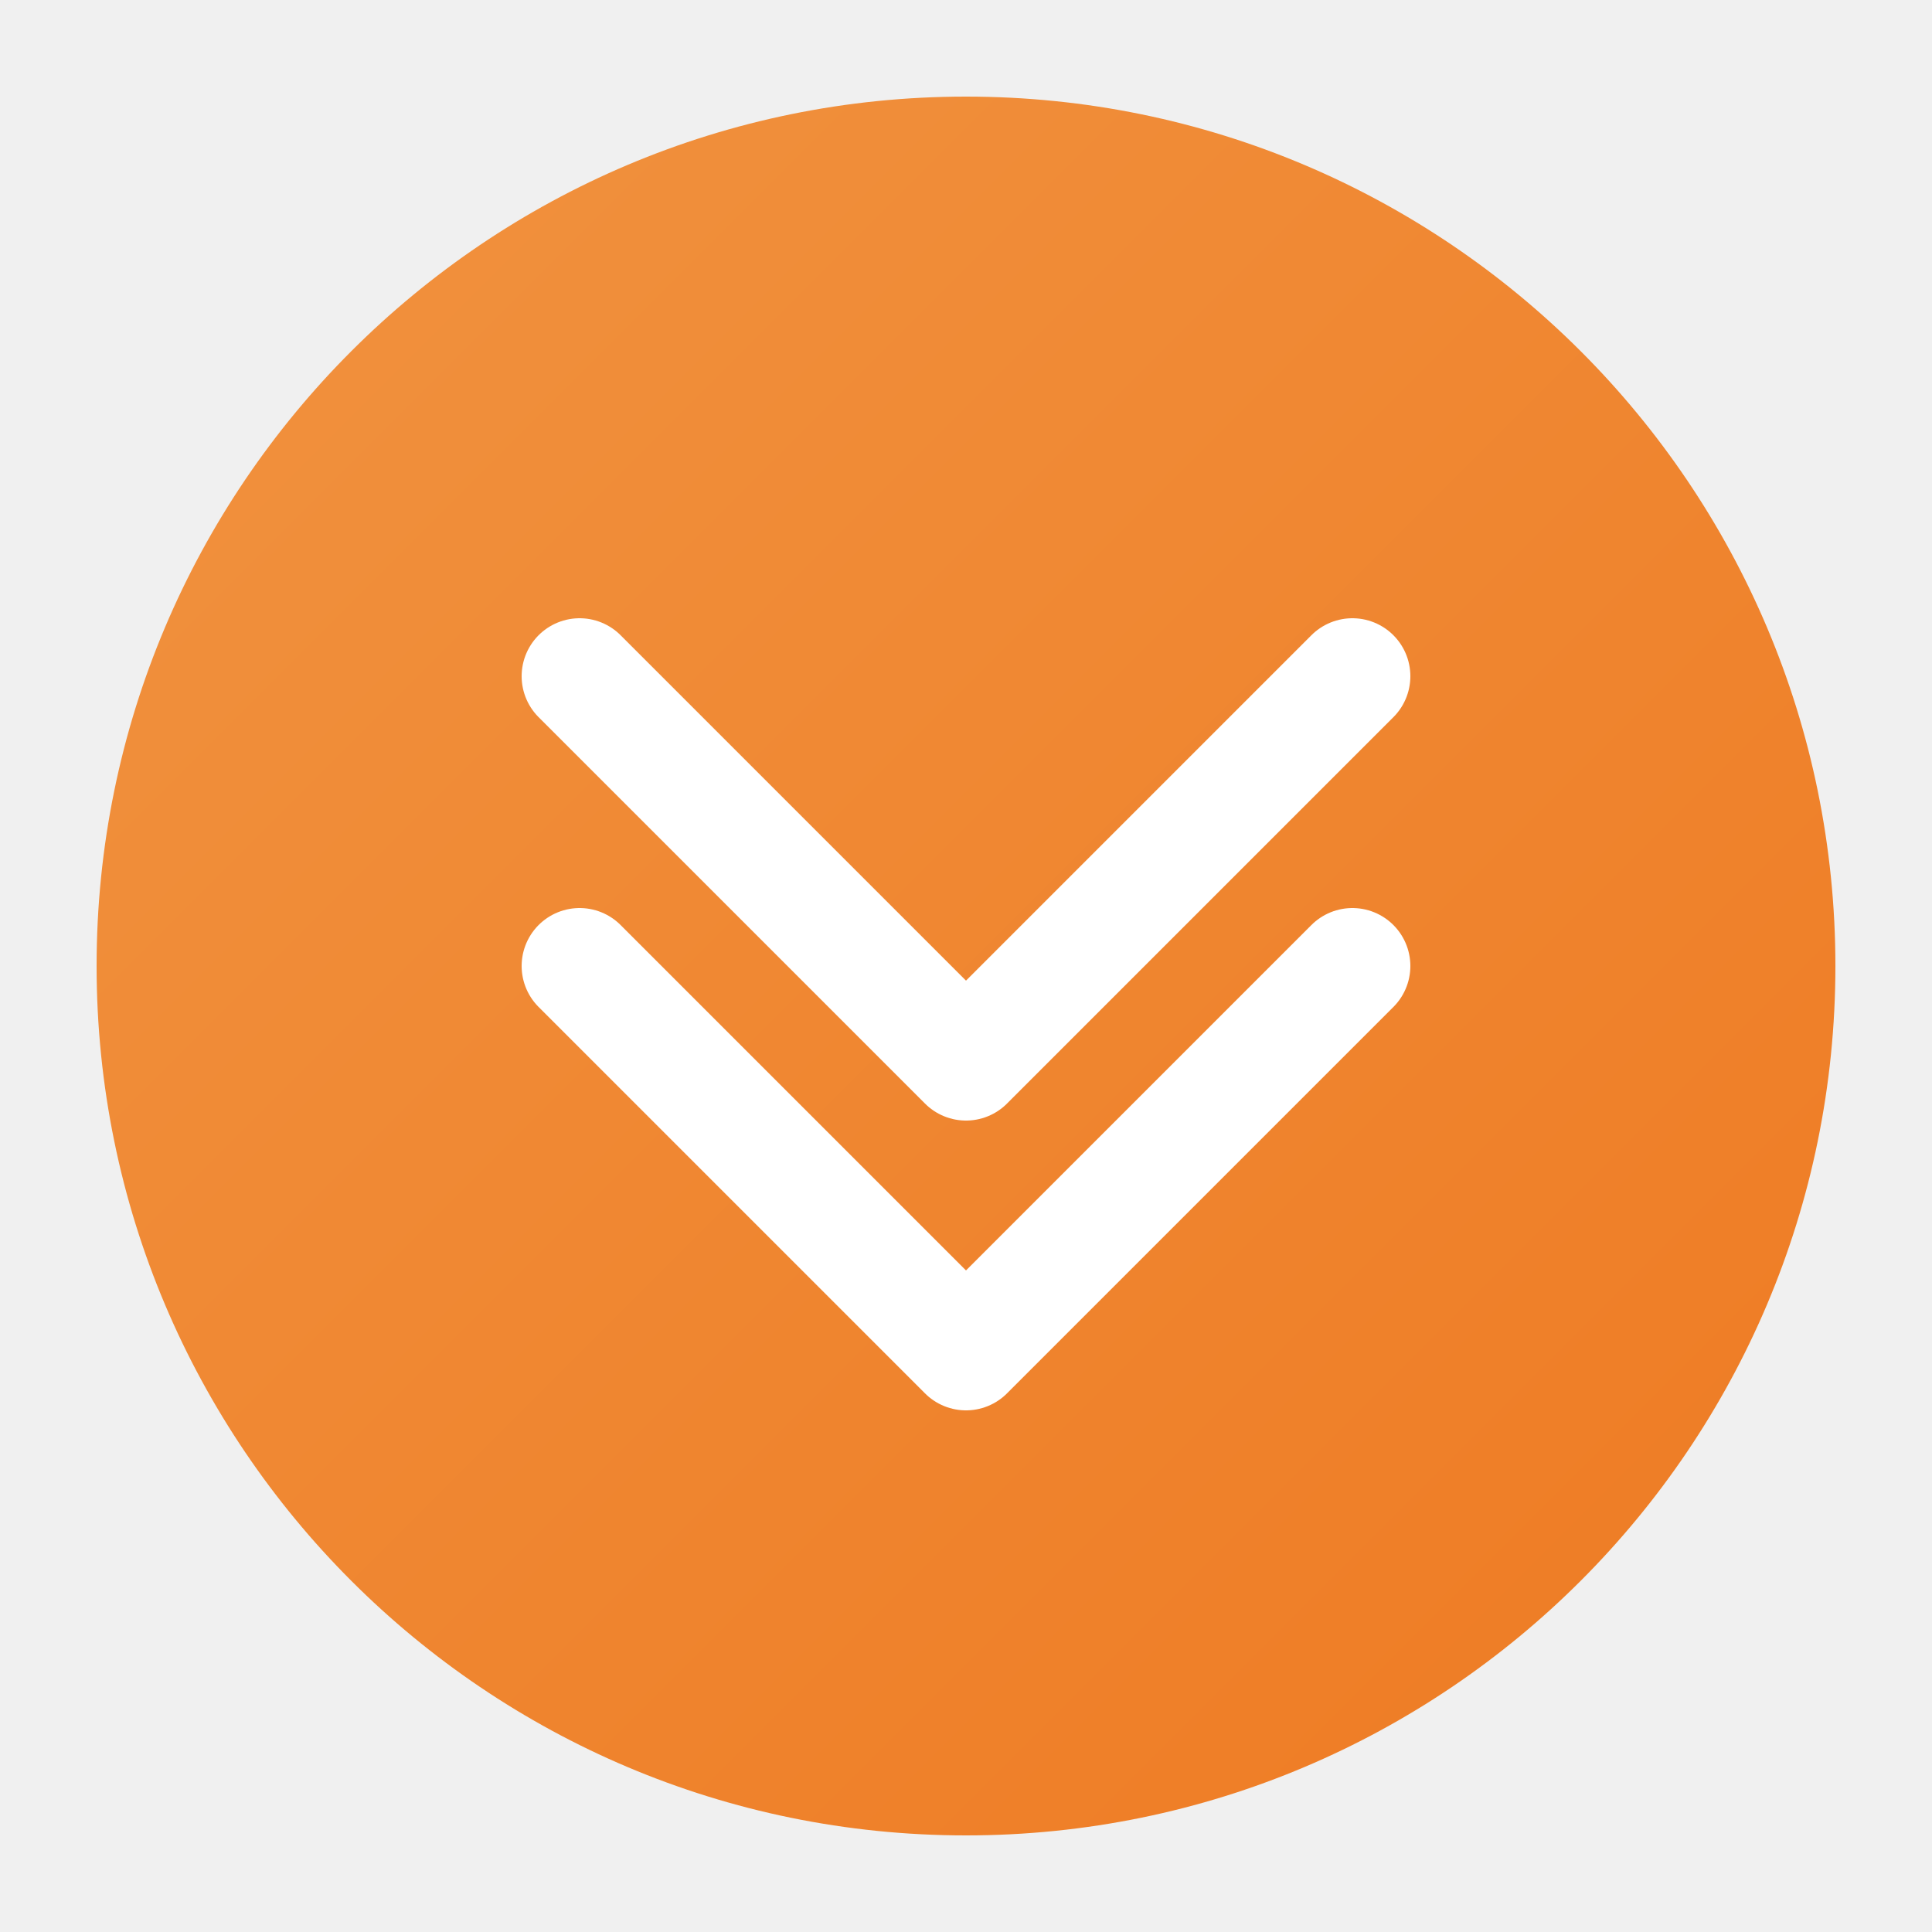
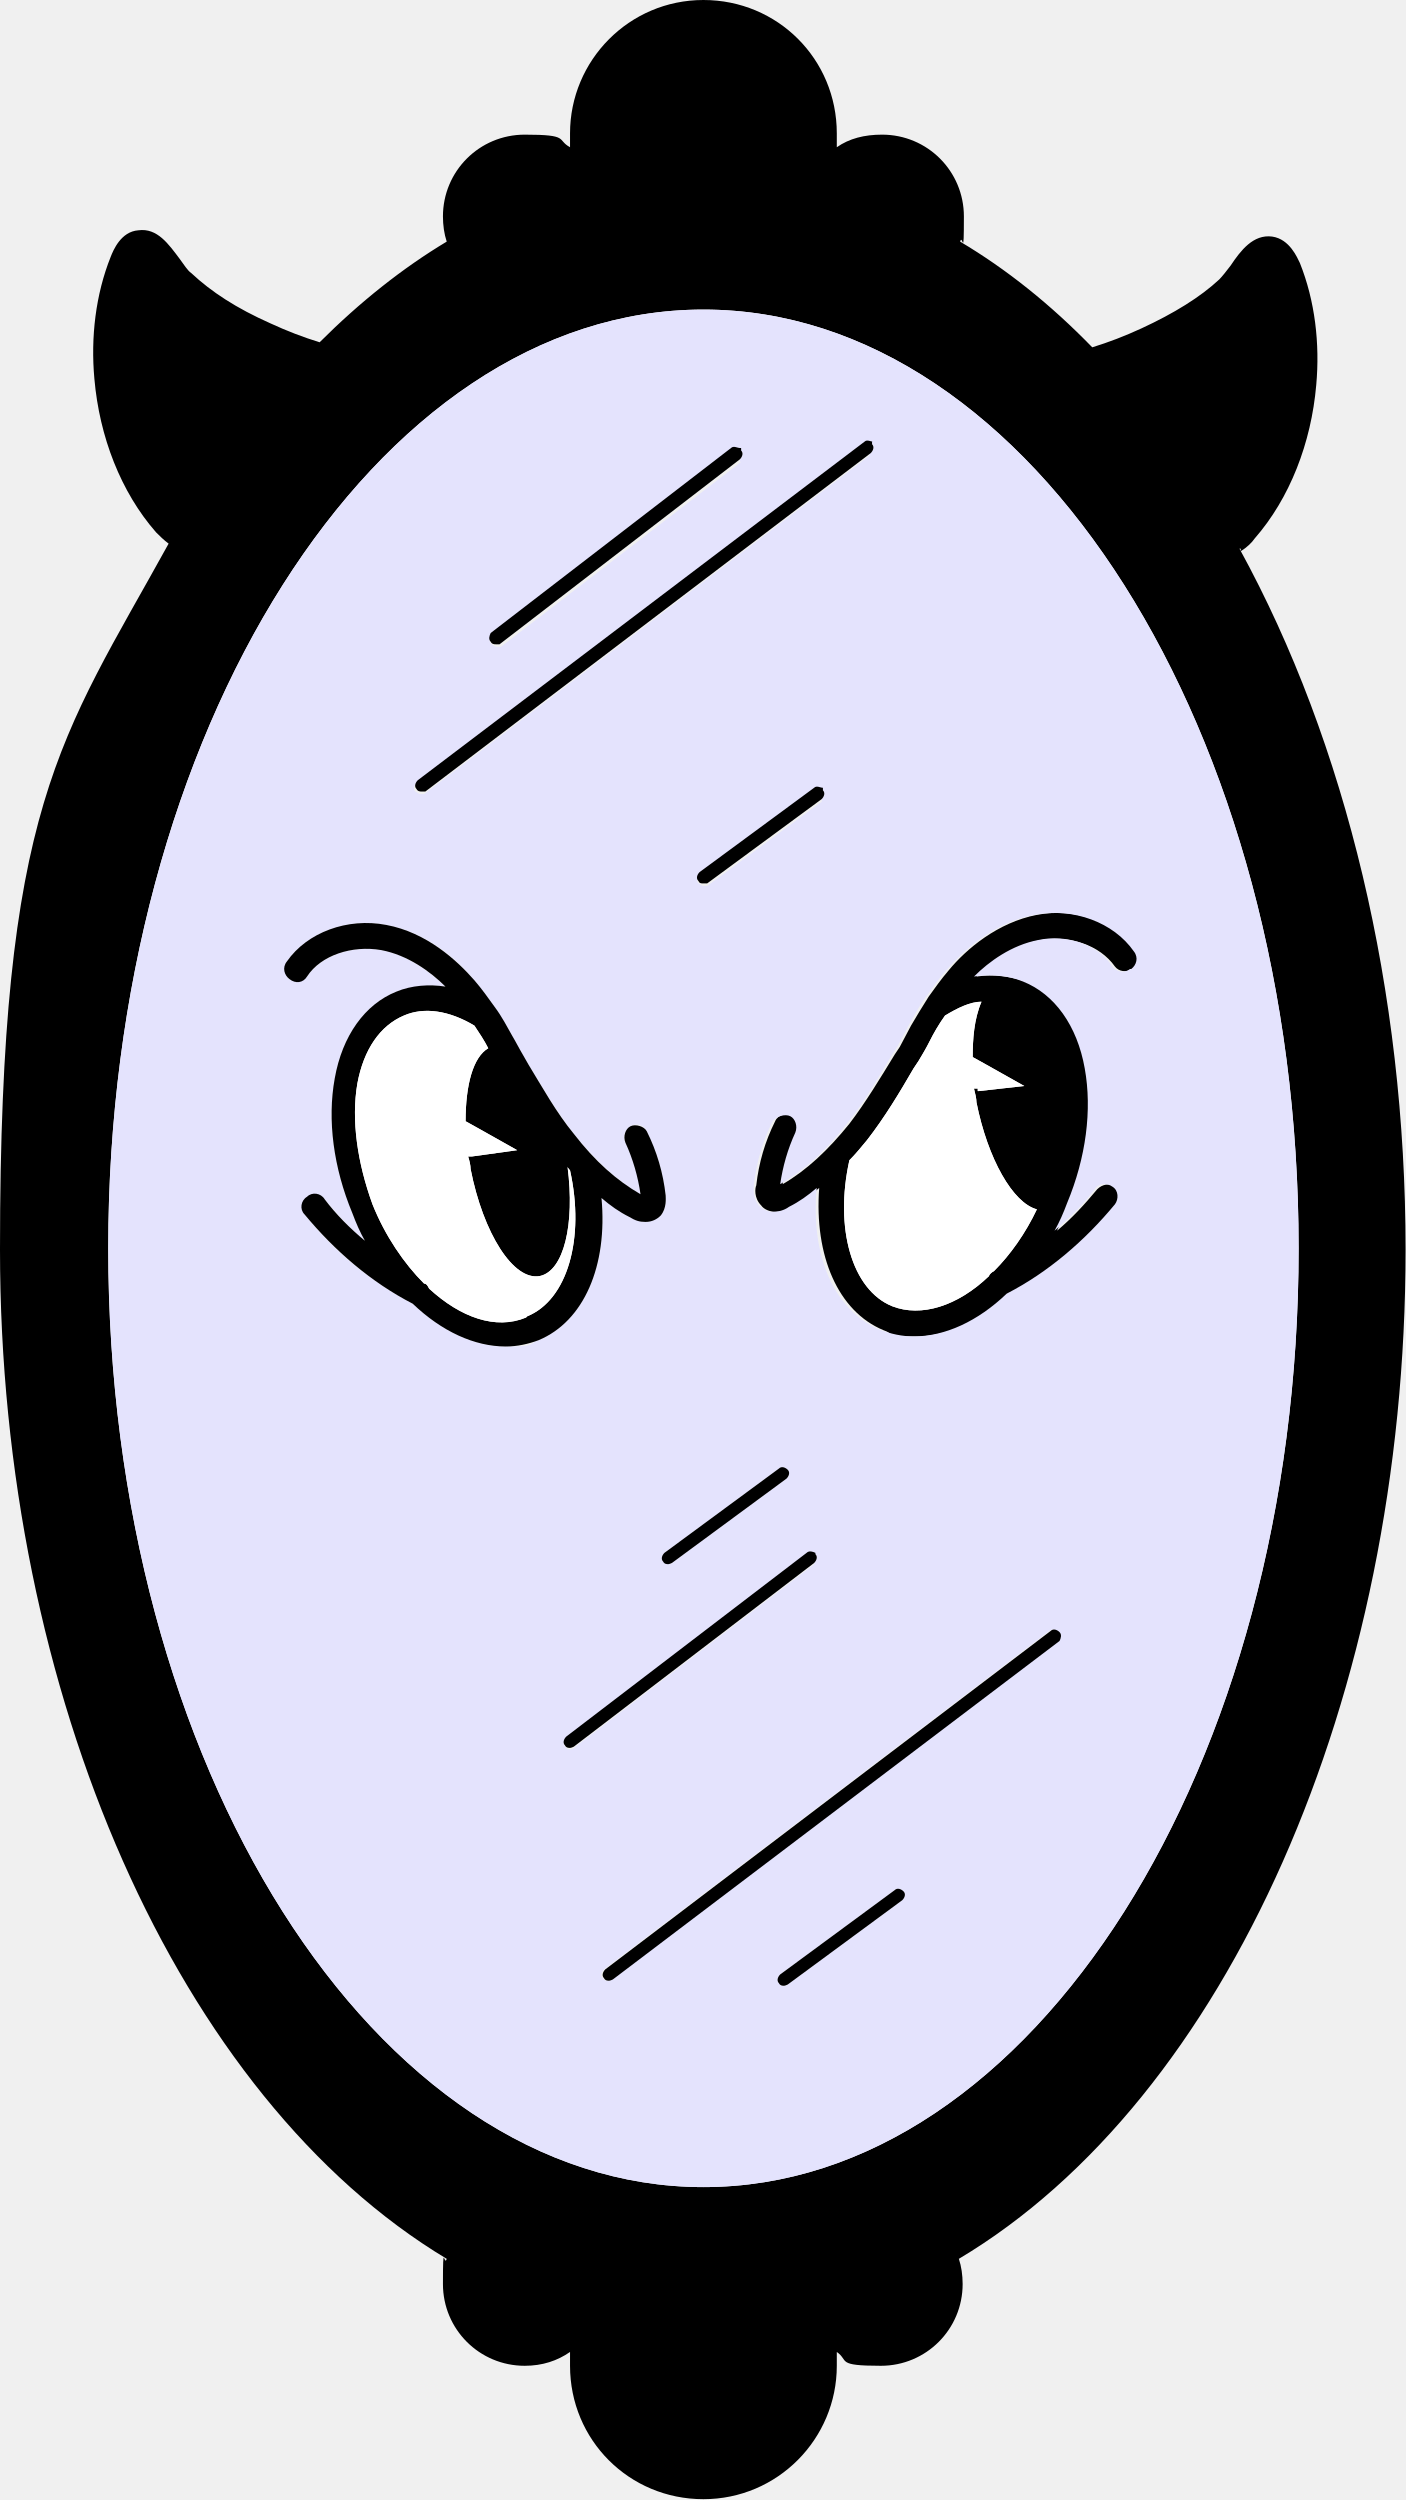
- <svg xmlns="http://www.w3.org/2000/svg" viewBox="0 0 100 100">
-   <defs>
-     <linearGradient id="brandGradient" x1="0%" y1="0%" x2="100%" y2="100%">
-       <stop offset="0%" style="stop-color:#f19340" />
-       <stop offset="100%" style="stop-color:#ee7a22" />
-     </linearGradient>
-   </defs>
-   <circle cx="50" cy="50" r="45" fill="url(#brandGradient)" />
-   <path d="M30 35 L50 55 L70 35" stroke="white" stroke-width="6" fill="none" stroke-linecap="round" stroke-linejoin="round" />
-   <path d="M30 50 L50 70 L70 50" stroke="white" stroke-width="6" fill="none" stroke-linecap="round" stroke-linejoin="round" />
+ <svg xmlns="http://www.w3.org/2000/svg" width="131" height="233" viewBox="0 0 131 233" fill="none">
+   <path d="M115.519 51.136C125.488 69.314 131 92.419 131 116.462C131 158.097 114.346 195.628 89.366 210.523C89.601 211.227 89.718 212.048 89.718 212.869C89.718 217.091 86.317 220.492 82.095 220.492C77.873 220.492 79.163 220.023 77.99 219.202V220.492C77.99 227.294 72.478 232.924 65.559 232.924C58.639 232.924 53.127 227.412 53.127 220.492C53.127 213.572 53.127 219.671 53.127 219.202C51.954 220.023 50.547 220.492 48.905 220.492C44.683 220.492 41.282 217.091 41.282 212.869C41.282 208.646 41.399 211.344 41.634 210.523C16.654 195.511 0 157.98 0 116.462C0 74.944 5.629 68.963 15.715 50.666C15.246 50.315 14.894 49.963 14.543 49.611C11.259 45.858 9.265 40.697 8.796 35.302C8.444 31.432 8.913 27.444 10.32 23.926C10.555 23.339 11.259 21.58 12.901 21.463C14.66 21.228 15.715 22.753 16.771 24.16C17.123 24.63 17.474 25.216 17.826 25.451C19.703 27.21 22.048 28.734 25.215 30.142C26.739 30.846 28.264 31.432 29.789 31.901C33.542 28.148 37.529 24.981 41.634 22.518C41.399 21.815 41.282 20.994 41.282 20.173C41.282 15.951 44.683 12.549 48.905 12.549C53.127 12.549 51.837 13.018 53.127 13.722V12.432C53.127 5.63 58.639 0 65.559 0C72.478 0 77.99 5.512 77.99 12.432C77.99 19.352 77.99 13.253 77.99 13.722C79.163 12.901 80.57 12.549 82.212 12.549C86.434 12.549 89.835 15.951 89.835 20.173C89.835 24.395 89.718 21.698 89.483 22.518C93.823 25.099 97.927 28.383 101.798 32.37C103.322 31.901 104.847 31.315 106.372 30.611C109.421 29.204 111.884 27.679 113.643 26.037C113.877 25.802 114.346 25.216 114.698 24.747C115.637 23.339 116.809 21.815 118.569 22.049C120.21 22.284 120.914 24.043 121.149 24.512C122.556 28.031 123.025 32.018 122.673 35.889C122.204 41.284 120.21 46.444 116.927 50.197C116.692 50.549 116.223 51.018 115.637 51.37V51.136H115.519ZM121.031 116.345C121.031 68.141 96.168 28.852 65.559 28.852C34.949 28.852 10.086 68.141 10.086 116.345C10.086 164.548 34.949 203.838 65.559 203.838C96.168 203.838 121.031 164.548 121.031 116.345Z" fill="black" />
+   <path d="M105.785 88.667C106.137 89.254 106.019 89.957 105.55 90.309C104.964 90.661 104.26 90.544 103.908 90.075C102.501 88.081 99.686 87.142 96.989 87.612C94.526 88.081 92.532 89.605 91.008 91.013C92.65 90.778 94.174 91.013 95.582 91.482C98.513 92.655 100.624 95.587 101.328 99.575C102.032 103.445 101.445 107.902 99.686 112.124C99.334 113.062 98.865 113.883 98.513 114.704C99.921 113.531 101.094 112.241 102.266 110.834C102.735 110.365 103.439 110.247 103.908 110.599C104.377 111.068 104.495 111.772 104.143 112.241C101.445 115.642 97.927 118.457 94.057 120.568C91.359 123.148 88.31 124.556 85.378 124.556C82.446 124.556 83.385 124.321 82.329 123.969C78.107 122.21 75.879 117.05 76.348 110.716C75.527 111.42 74.589 112.006 73.768 112.476C73.299 112.827 72.712 112.945 72.243 112.945C71.774 112.945 71.188 112.71 70.953 112.358C70.249 111.655 70.367 110.716 70.484 110.482C70.719 108.371 71.305 106.377 72.243 104.5C72.478 103.914 73.299 103.679 73.885 104.031C74.471 104.383 74.706 104.97 74.354 105.556C73.65 107.081 73.064 108.723 72.947 110.365C75.175 109.074 77.169 107.198 79.162 104.735C80.687 102.741 82.094 100.395 83.385 98.284L83.854 97.581C84.206 96.877 84.557 96.291 84.909 95.587C85.378 94.766 85.965 93.828 86.551 92.889C87.138 92.068 87.724 91.247 88.427 90.426C90.069 88.433 93.001 85.97 96.637 85.266C100.273 84.562 104.026 85.97 105.902 88.667H105.785ZM91.242 101.686L95.464 101.216L91.711 99.105L90.656 98.519C90.656 96.877 90.773 95.001 91.477 93.359C90.421 93.359 89.249 93.945 88.076 94.649C87.489 95.47 87.02 96.291 86.668 96.994C86.317 97.698 85.965 98.284 85.613 98.871L85.144 99.575C83.854 101.803 82.446 104.149 80.804 106.26C80.218 106.963 79.749 107.55 79.162 108.136C77.755 114.469 79.397 120.216 83.15 121.741C85.847 122.797 89.249 121.741 92.18 118.926C92.18 118.809 92.415 118.574 92.65 118.457C94.174 116.932 95.582 114.939 96.637 112.71C94.409 112.124 92.063 108.019 91.008 102.741C91.008 102.389 90.89 101.92 90.773 101.451H91.125V101.686H91.242Z" fill="black" />
+   <path d="M91.242 101.686L95.464 101.216L91.711 99.105L90.656 98.519C90.656 96.877 90.773 95.001 91.477 93.359C90.421 93.359 89.249 93.945 88.076 94.649C87.489 95.47 87.02 96.291 86.668 96.994C86.317 97.698 85.965 98.284 85.613 98.871L85.144 99.575C83.854 101.803 82.446 104.149 80.804 106.26C80.218 106.963 79.749 107.55 79.162 108.136C77.755 114.469 79.397 120.216 83.15 121.741C85.847 122.797 89.249 121.741 92.18 118.926C92.18 118.809 92.415 118.574 92.65 118.457C94.174 116.932 95.582 114.939 96.637 112.71C94.409 112.124 92.063 108.019 91.008 102.741C91.008 102.389 90.89 101.92 90.773 101.451H91.125V101.686H91.242Z" fill="white" />
+   <path d="M65.561 28.852C96.171 28.852 121.034 68.142 121.034 116.345C121.034 164.548 96.171 203.838 65.561 203.838C34.952 203.838 10.089 164.548 10.089 116.345C10.089 68.142 34.952 28.852 65.561 28.852ZM105.436 90.308C105.905 89.956 106.14 89.253 105.671 88.666C103.794 85.969 100.041 84.561 96.406 85.265C92.653 85.969 89.838 88.549 88.196 90.426C87.492 91.246 86.906 92.067 86.32 92.888C85.616 93.827 85.147 94.765 84.678 95.586C84.326 96.29 83.974 96.876 83.622 97.58L83.153 98.284C81.863 100.395 80.573 102.74 78.931 104.734C76.937 107.314 74.944 109.074 72.715 110.364C72.95 108.722 73.419 107.08 74.123 105.555C74.357 104.969 74.123 104.265 73.653 104.03C73.184 103.796 72.364 104.03 72.012 104.499C71.073 106.376 70.487 108.37 70.252 110.481C70.252 110.715 70.135 111.654 70.722 112.357C71.073 112.709 71.543 112.944 72.012 112.944C72.481 112.944 73.067 112.827 73.536 112.475C74.475 112.006 75.295 111.419 76.116 110.715C75.53 117.049 77.758 122.209 82.098 123.968C83.036 124.32 84.091 124.555 85.147 124.555C88.079 124.555 91.128 123.147 93.825 120.567C97.696 118.573 101.097 115.641 103.911 112.24C104.263 111.771 104.263 110.95 103.677 110.598C103.208 110.246 102.387 110.246 102.035 110.833C100.979 112.24 99.689 113.53 98.282 114.703C98.751 113.882 99.103 113.061 99.455 112.123C101.214 107.901 101.8 103.444 101.097 99.574C100.393 95.586 98.282 92.654 95.35 91.481C93.943 90.895 92.301 90.777 90.776 91.012C92.183 89.605 94.294 88.08 96.757 87.611C99.455 87.024 102.387 88.08 103.677 90.074C104.029 90.543 104.732 90.777 105.319 90.308H105.436ZM98.634 152.937C98.868 152.703 98.986 152.351 98.634 152.116C98.399 151.882 98.047 151.765 97.813 151.999L56.296 183.548C56.062 183.783 55.944 184.135 56.179 184.369C56.414 184.604 56.414 184.604 56.648 184.604C56.883 184.604 56.883 184.604 57 184.486L98.634 152.937ZM84.091 177.098C84.326 176.863 84.443 176.511 84.209 176.277C83.974 176.042 83.622 175.925 83.388 176.159L72.715 184.017C72.481 184.252 72.364 184.604 72.598 184.838C72.833 185.073 72.833 185.073 73.067 185.073C73.302 185.073 73.302 185.073 73.419 184.956L84.091 177.098ZM81.159 42.222C81.394 41.988 81.511 41.636 81.277 41.401C81.042 41.167 80.69 41.05 80.456 41.401L38.822 72.95C38.587 73.185 38.47 73.537 38.705 73.771C38.822 73.771 38.939 74.006 39.174 74.006H39.526L81.042 42.457V42.222H81.159ZM76.585 74.475C76.82 74.24 76.937 73.889 76.703 73.654C76.468 73.419 76.116 73.302 75.882 73.654L65.21 81.512C64.975 81.747 64.858 82.099 65.092 82.333C65.21 82.333 65.327 82.568 65.561 82.568H65.913L76.585 74.71V74.475ZM75.882 145.666C76.116 145.431 76.234 145.079 75.999 144.845C75.764 144.61 75.413 144.493 75.178 144.845L52.778 161.968C52.543 162.203 52.426 162.555 52.661 162.789C52.895 163.024 52.895 163.024 53.13 163.024C53.364 163.024 53.364 163.024 53.482 162.906L75.882 145.783V145.666ZM73.302 137.808C73.536 137.573 73.653 137.221 73.419 136.987C73.184 136.752 72.833 136.635 72.598 136.87L61.926 144.728C61.691 144.962 61.574 145.314 61.808 145.549C62.043 145.783 62.043 145.783 62.278 145.783C62.512 145.783 62.512 145.783 62.629 145.666L73.302 137.808ZM68.962 42.809C69.197 42.574 69.314 42.222 69.08 41.988C68.845 41.753 68.493 41.636 68.259 41.988L45.858 59.228C45.624 59.463 45.507 59.815 45.858 60.049C45.858 60.049 46.093 60.284 46.328 60.284C46.562 60.284 46.562 60.284 46.679 60.284L69.08 43.043H68.962V42.809ZM61.574 113.296C62.16 112.592 62.043 111.771 62.043 111.419C61.808 109.308 61.222 107.314 60.284 105.438C60.049 104.851 59.228 104.617 58.759 104.969C58.29 105.32 57.938 105.907 58.29 106.493C58.994 108.018 59.58 109.66 59.697 111.302C57.469 110.012 55.475 108.135 53.482 105.672C51.84 103.561 50.55 101.333 49.26 99.222L48.791 98.401C48.439 97.814 48.087 97.111 47.735 96.524C47.266 95.703 46.679 94.765 46.093 93.827C45.507 93.006 44.92 92.185 44.217 91.364C42.575 89.37 39.76 86.907 36.007 86.203C32.371 85.5 28.619 86.907 26.742 89.605C26.39 90.191 26.508 90.895 26.977 91.246C27.563 91.598 28.267 91.481 28.619 91.012C30.026 89.018 32.841 88.08 35.538 88.549C38.001 89.018 39.995 90.543 41.519 91.95C39.877 91.716 38.353 91.95 36.945 92.419C34.013 93.592 31.902 96.524 31.199 100.512C30.495 104.382 31.081 108.839 32.841 113.061C33.193 113.999 33.662 114.82 34.013 115.641C32.606 114.469 31.433 113.178 30.261 111.771C29.909 111.302 29.088 111.185 28.619 111.536C28.149 111.888 28.032 112.709 28.384 113.178C31.081 116.58 34.6 119.512 38.47 121.506C41.167 124.086 44.217 125.493 47.149 125.493C50.081 125.493 49.142 125.259 50.198 124.907C54.42 123.147 56.648 117.987 56.062 111.654C56.883 112.357 57.821 112.944 58.642 113.413C59.111 113.648 59.697 113.882 60.166 113.882C60.636 113.882 61.222 113.648 61.574 113.296Z" fill="#E4E3FD" />
+   <path d="M98.75 152.116C98.984 152.35 98.867 152.702 98.75 152.937L57.116 184.486C57.116 184.486 56.881 184.603 56.764 184.603C56.647 184.603 56.412 184.603 56.295 184.368C56.06 184.134 56.178 183.782 56.412 183.547L97.929 151.998C98.163 151.764 98.515 151.881 98.75 152.116Z" fill="black" />
+   <path d="M84.209 176.277C84.444 176.511 84.327 176.863 84.092 177.097L73.42 184.955C73.42 184.955 73.185 185.073 73.068 185.073C72.951 185.073 72.716 185.073 72.599 184.838C72.364 184.604 72.481 184.252 72.716 184.017L83.388 176.159C83.623 175.925 83.975 176.042 84.209 176.277Z" fill="black" />
+   <path d="M81.275 41.401C81.51 41.636 81.392 41.987 81.158 42.222L39.641 73.771H39.289C39.172 73.771 38.938 73.771 38.82 73.536C38.586 73.302 38.703 72.95 38.938 72.716L80.571 41.166C80.806 40.932 81.158 41.166 81.392 41.166H81.275V41.401Z" fill="black" />
+   <path d="M76.696 73.655C76.931 73.89 76.814 74.242 76.579 74.476L65.907 82.334H65.555C65.32 82.334 65.203 82.334 65.086 82.1C64.851 81.865 64.968 81.513 65.203 81.279L75.875 73.421C76.11 73.186 76.462 73.421 76.696 73.421V73.655Z" fill="black" />
+   <path d="M75.995 144.845C76.23 145.079 76.113 145.431 75.878 145.666L53.478 162.789C53.478 162.789 53.243 162.906 53.126 162.906C53.009 162.906 52.774 162.906 52.657 162.672C52.422 162.437 52.54 162.085 52.774 161.851L75.174 144.727C75.409 144.493 75.761 144.61 75.995 144.727V144.845Z" fill="black" />
+   <path d="M73.419 136.985C73.654 137.22 73.536 137.572 73.302 137.806L62.63 145.664C62.63 145.664 62.395 145.781 62.278 145.781C62.16 145.781 61.926 145.781 61.809 145.547C61.574 145.312 61.691 144.96 61.926 144.726L72.598 136.868C72.833 136.633 73.184 136.751 73.419 136.985Z" fill="black" />
+   <path d="M69.073 41.987C69.307 42.222 69.19 42.574 68.955 42.808L46.555 60.049C46.555 60.049 46.321 60.049 46.203 60.049C46.086 60.049 45.852 60.049 45.734 59.814C45.5 59.58 45.617 59.228 45.734 58.993L68.135 41.753C68.369 41.518 68.721 41.753 68.955 41.753H69.073V41.987Z" fill="black" />
+   <path d="M62.04 111.42C62.04 111.654 62.158 112.592 61.571 113.296C61.219 113.648 60.75 113.883 60.164 113.883C59.578 113.883 59.226 113.765 58.639 113.413C57.701 112.944 56.88 112.358 56.059 111.654C56.646 117.987 54.417 123.148 50.195 124.907C49.257 125.259 48.202 125.494 47.146 125.494C44.214 125.494 41.165 124.086 38.467 121.506C34.597 119.512 31.196 116.58 28.381 113.179C27.912 112.71 28.03 111.889 28.616 111.537C29.085 111.068 29.906 111.185 30.258 111.772C31.314 113.179 32.603 114.469 34.011 115.642C33.542 114.821 33.19 114 32.838 113.062C31.079 108.839 30.492 104.383 31.196 100.512C31.9 96.525 34.011 93.593 36.943 92.42C38.35 91.833 39.992 91.716 41.517 91.951C40.109 90.543 37.998 89.019 35.535 88.549C32.838 88.08 29.906 89.019 28.616 91.012C28.264 91.599 27.561 91.716 26.974 91.247C26.505 90.895 26.27 90.192 26.74 89.605C28.616 86.907 32.369 85.5 36.005 86.204C39.758 86.907 42.572 89.488 44.214 91.364C44.918 92.185 45.504 93.006 46.09 93.827C46.794 94.766 47.263 95.704 47.732 96.525C48.084 97.111 48.436 97.815 48.788 98.401L49.257 99.222C50.547 101.333 51.837 103.679 53.479 105.673C55.473 108.253 57.467 110.012 59.695 111.302C59.46 109.66 58.991 108.018 58.288 106.494C58.053 105.907 58.288 105.204 58.757 104.969C59.226 104.735 60.047 104.969 60.281 105.438C61.219 107.315 61.806 109.309 62.04 111.42ZM49.14 122.679C52.893 121.154 54.535 115.407 53.127 109.074C53.127 109.074 52.893 108.839 52.893 108.722C53.596 114.117 52.541 118.457 50.312 118.926C47.85 119.395 45.035 114.938 43.862 108.957C43.862 108.605 43.745 108.136 43.628 107.784H43.98L48.202 107.197L44.449 105.086L43.393 104.5C43.393 101.099 44.097 98.519 45.504 97.698C45.152 96.994 44.683 96.29 44.214 95.587C41.868 94.179 39.523 93.827 37.647 94.648C35.418 95.587 33.894 97.815 33.307 100.981C32.721 104.383 33.307 108.37 34.715 112.241C35.887 115.173 37.647 117.753 39.523 119.629C39.758 119.629 39.875 119.864 39.992 120.099C42.924 122.796 46.208 123.969 49.023 122.796L49.14 122.679Z" fill="black" />
+   <path d="M49.14 122.679C52.893 121.154 54.535 115.407 53.127 109.074C53.127 109.074 52.893 108.839 52.893 108.722C53.596 114.117 52.541 118.457 50.312 118.926C47.85 119.395 45.035 114.938 43.862 108.957C43.862 108.605 43.745 108.136 43.628 107.784H43.98L48.202 107.197L44.449 105.086L43.393 104.5C43.393 101.099 44.097 98.519 45.504 97.698C45.152 96.994 44.683 96.29 44.214 95.587C41.868 94.179 39.523 93.827 37.647 94.648C35.418 95.587 33.894 97.815 33.307 100.981C32.721 104.383 33.307 108.37 34.715 112.241C35.887 115.173 37.647 117.753 39.523 119.629C39.758 119.629 39.875 119.864 39.992 120.099C42.924 122.796 46.208 123.969 49.023 122.796L49.14 122.679Z" fill="white" />
</svg>
